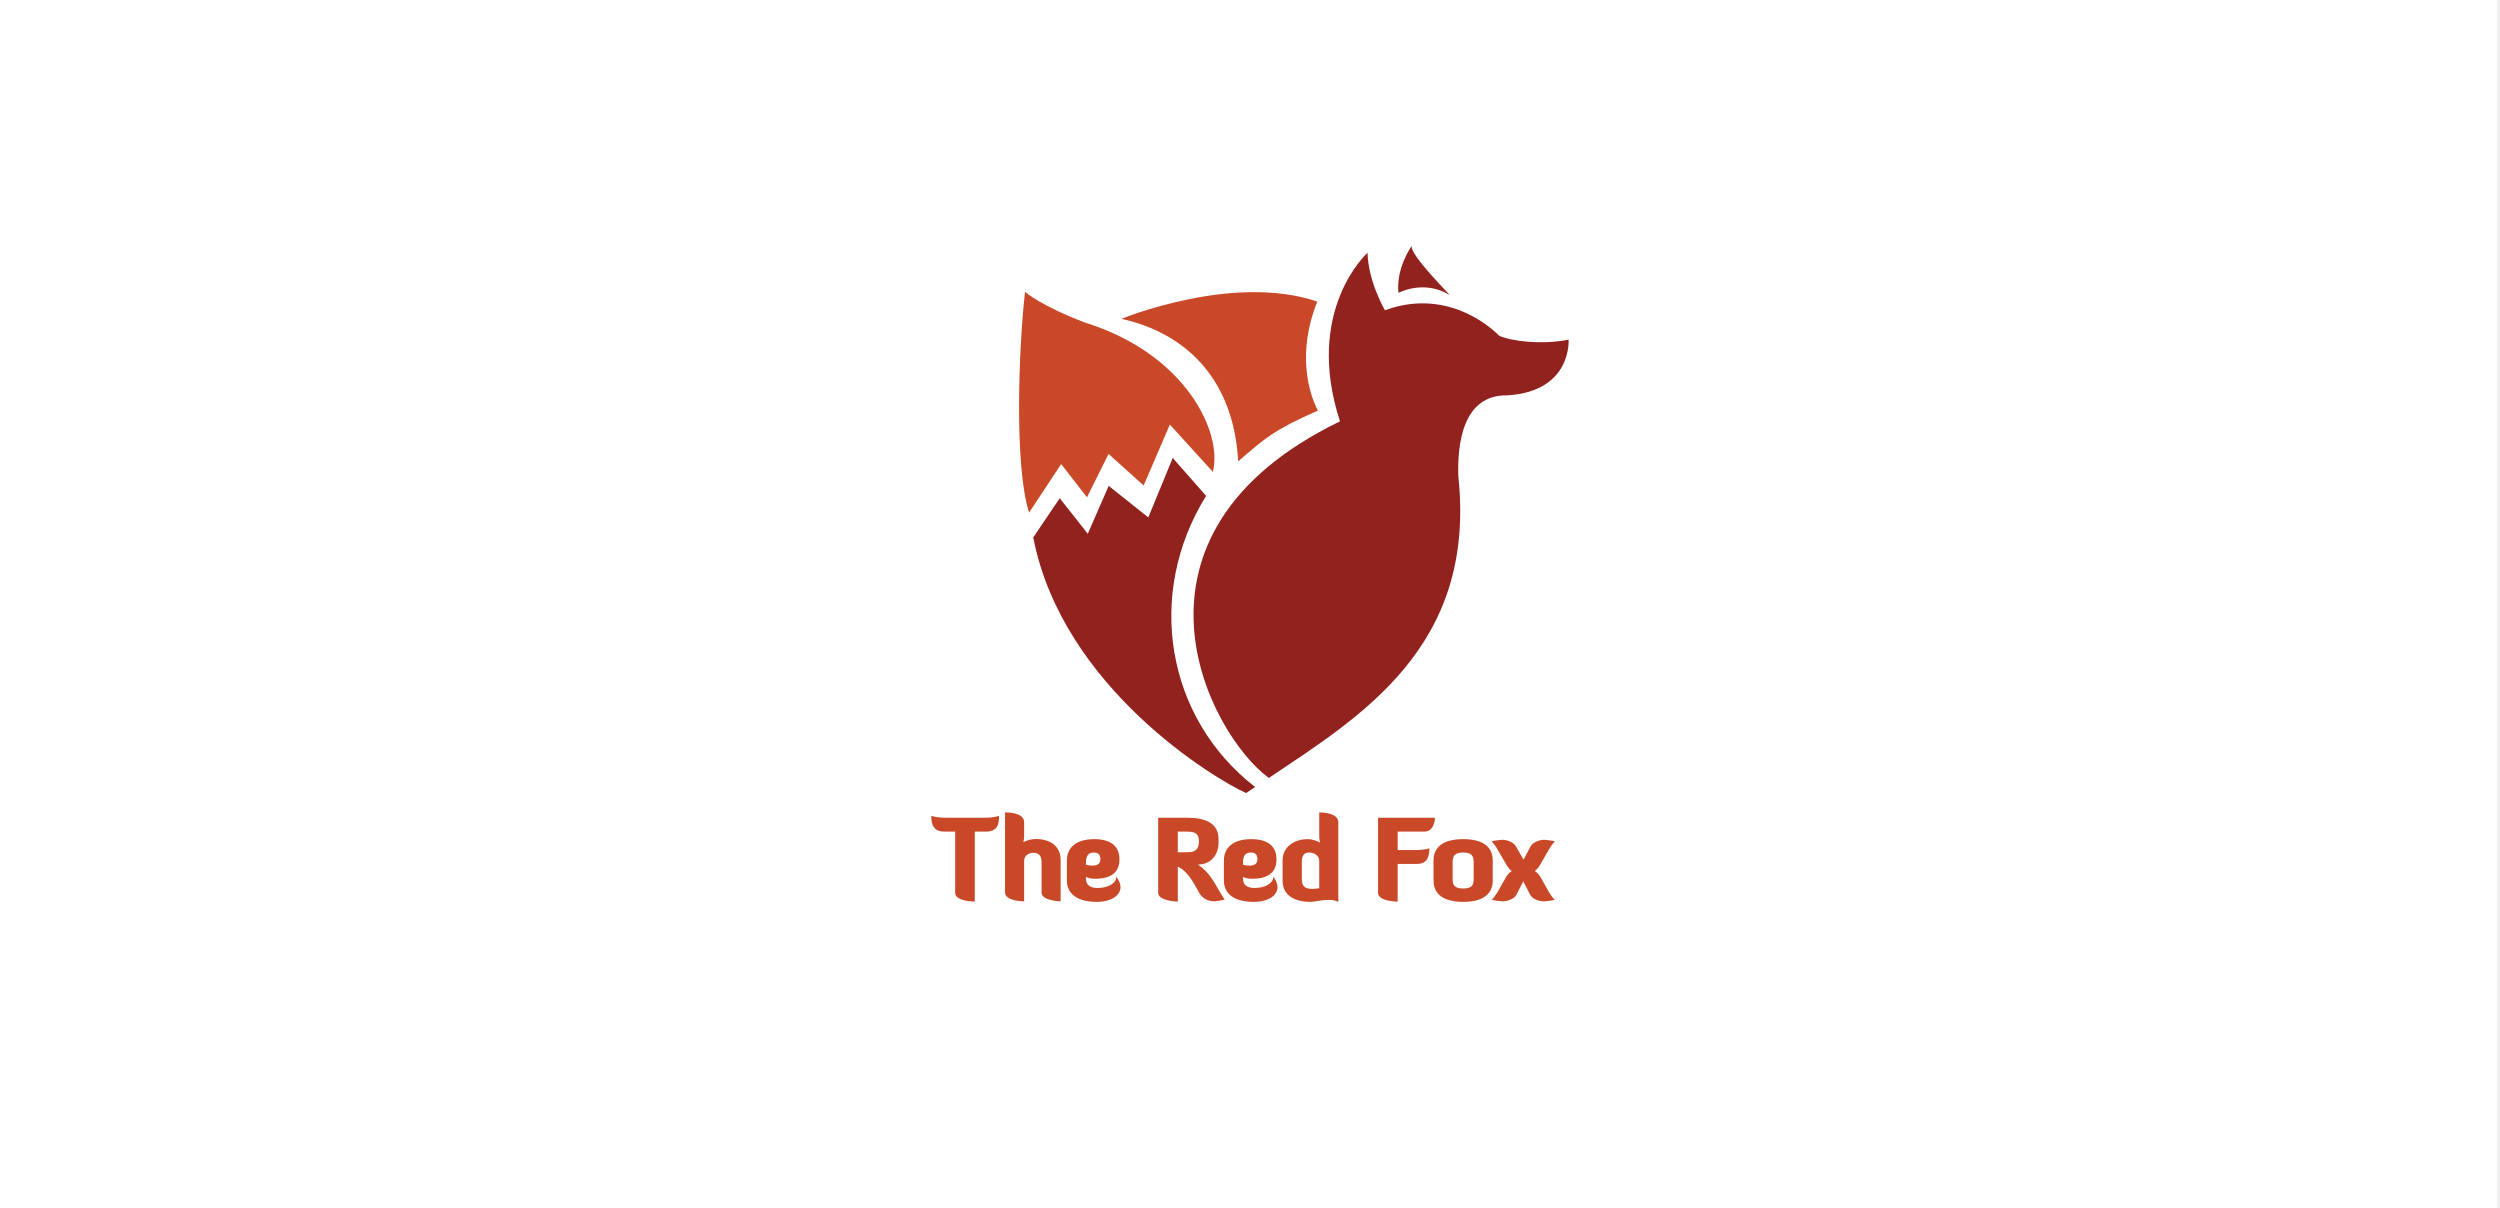
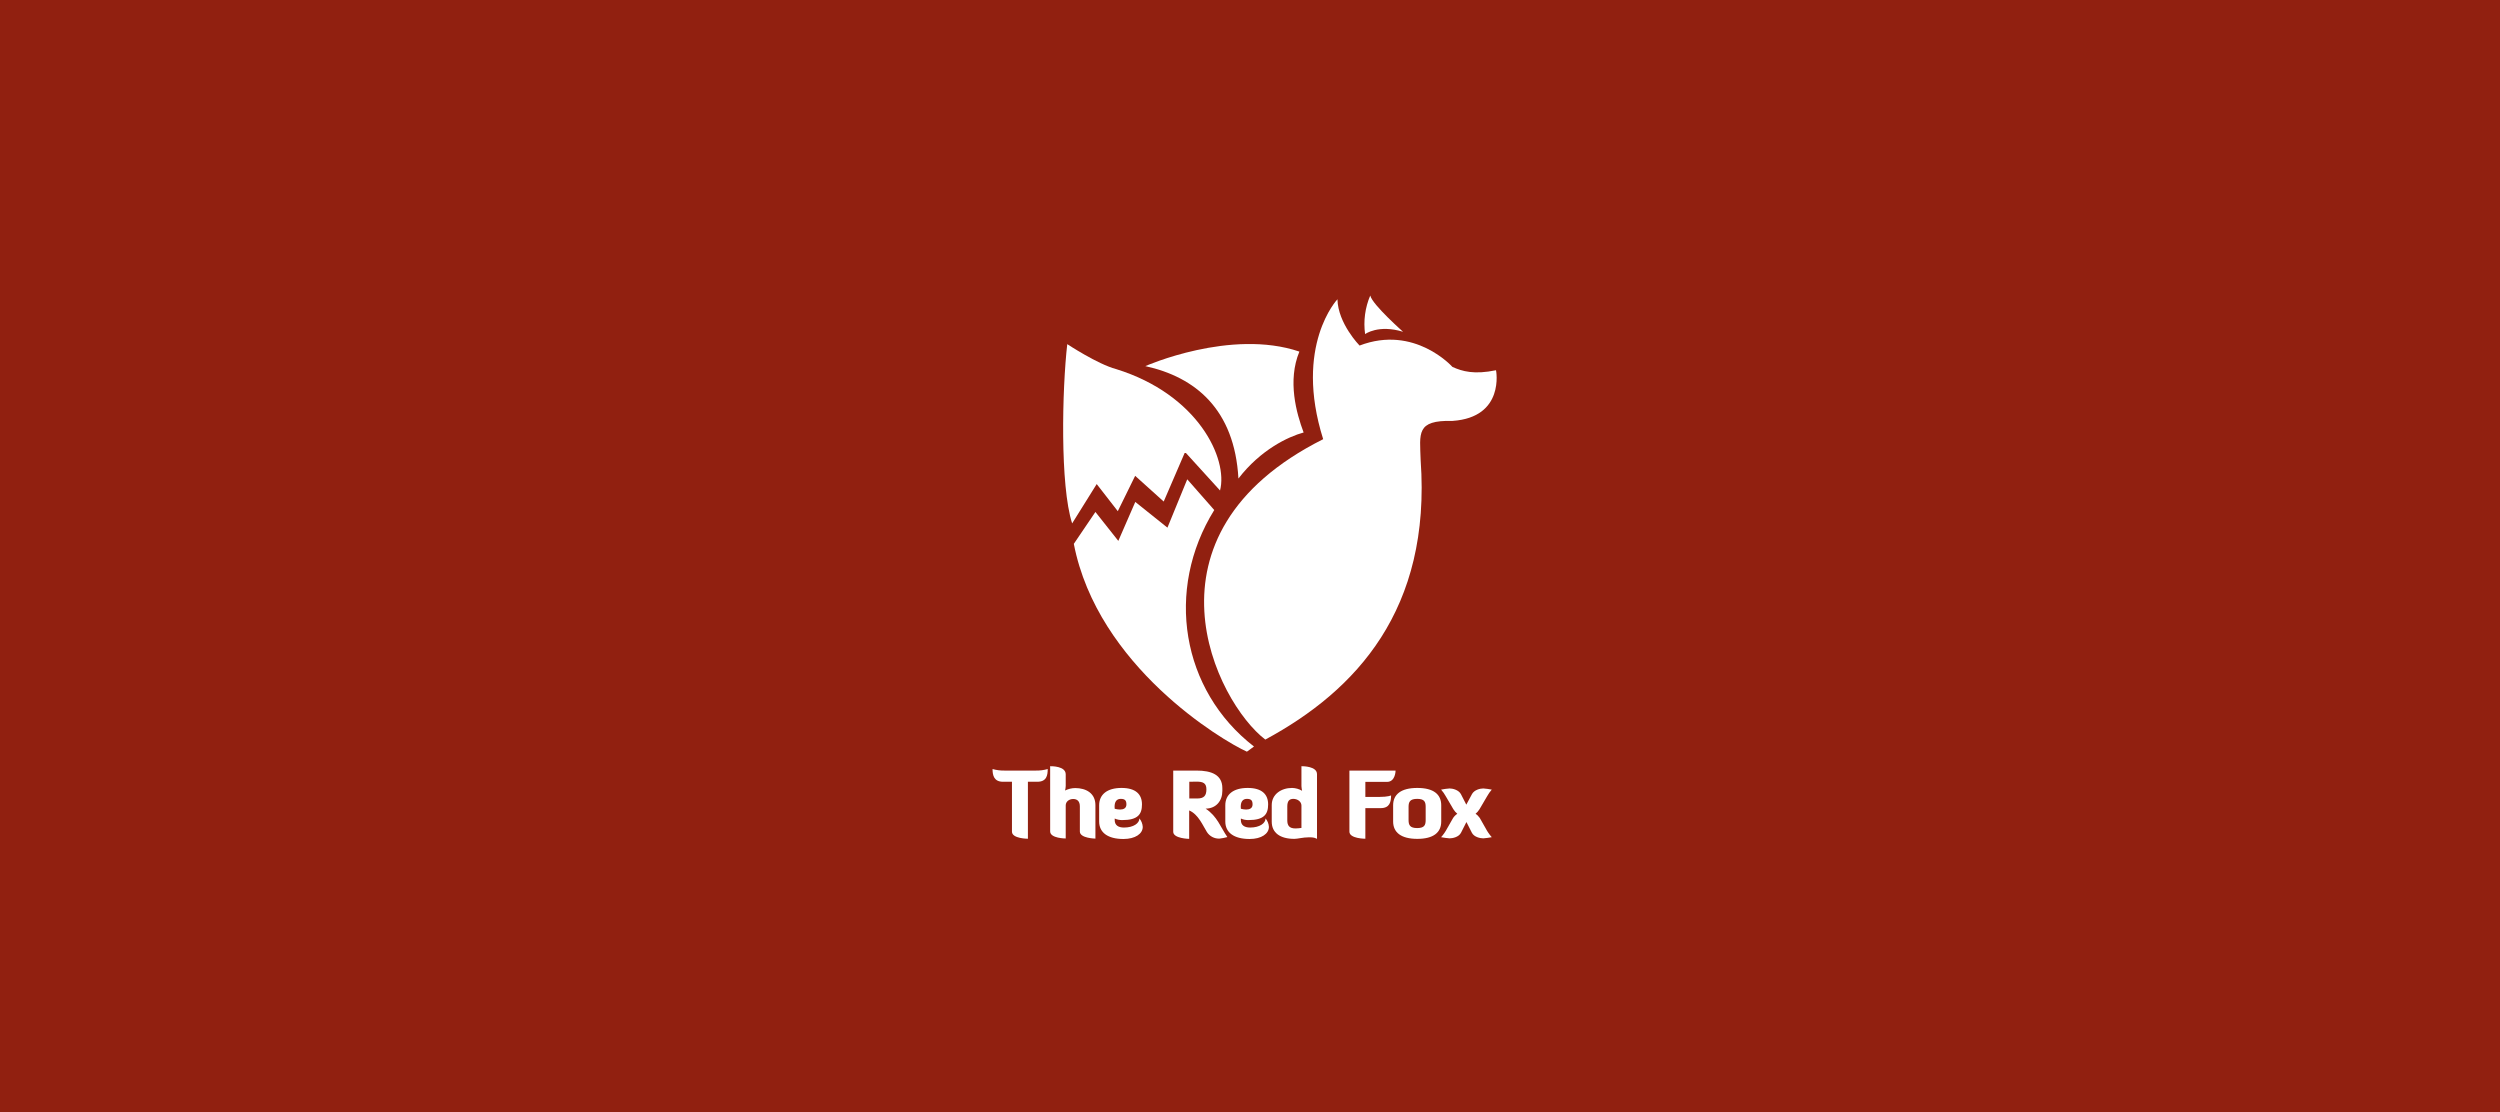
- <svg xmlns="http://www.w3.org/2000/svg" id="Layer_1" data-name="Layer 1" width="26.7in" height="12.9in" viewBox="0 0 1920 930">
-   <rect x="-3.7" y="-7.1" width="1923.9" height="941.87" fill="#fff" />
-   <path d="M748.1,640.3v53.9s-15.1,0-15.1-6.8V640.3h-8.4c-8.7,0-10-6.1-10-12.1a39.4,39.4,0,0,0,11.4,1.4h29.5a38.4,38.4,0,0,0,11.3-1.4c0,6.1-1.1,12.1-9.9,12.1Z" fill="#c94827" />
-   <path d="M786.1,694s-14.7,0-14.7-6.8V625.5c1.4,0,14.7-.1,14.7,7.6v11.1a21.6,21.6,0,0,1-.6,4.2,22.1,22.1,0,0,1,9.6-2.4c10.2,0,19.1,4.8,19.1,16.2V694s-14.7-.3-14.7-6.8V663.6c0-5.1-2.6-7-6.3-7s-7.1,2.3-7.1,6.1Z" fill="#c94827" />
-   <path d="M819,677.9V662.6c0-10.3,7.5-16.5,21.1-16.5s19.4,6.2,19.4,15.6c0,7.7-3.9,14.9-18.6,14.9a16.9,16.9,0,0,1-7.2-1.4v1.4c0,4.9,3.4,7.1,8.8,7.1,9.1,0,14.6-4.1,14.6-8.7,2.1,2.9,3.2,5.5,3.2,8,0,6.4-7.1,11.4-18.2,11.4C827.1,694.4,819,688.3,819,677.9Zm14.7-12.1a20.2,20.2,0,0,0,5,.7c3.2,0,6.1-1.1,6.1-4.8s-1.5-5.3-5.3-5.3-5.8,2.6-5.8,7.5Z" fill="#c94827" />
-   <path d="M919.9,665.7c11,7.3,14.1,17.7,20.6,26.9a47.2,47.2,0,0,1-7.5,1.4c-3.7,0-8.8-1.1-11.9-6.2s-8.1-16.7-16.7-20.5v26.9s-15.1-.3-15.1-6.8V629.6h22c14.2,0,24.5,4,24.5,16.7v2.6C935.7,658.1,930,665.6,919.9,665.7Zm-15.5-25.4v15.9H912c6.4,0,8.7-2.8,8.7-8.6s-3.1-7.3-9.4-7.3Z" fill="#c94827" />
-   <path d="M939.9,677.9V662.6c0-10.3,7.5-16.5,21.1-16.5s19.4,6.2,19.4,15.6c0,7.7-3.9,14.9-18.6,14.9a16.9,16.9,0,0,1-7.2-1.4v1.4c0,4.9,3.4,7.1,8.8,7.1,9.1,0,14.6-4.1,14.6-8.7,2.1,2.9,3.2,5.5,3.2,8,0,6.4-7.1,11.4-18.2,11.4C947.9,694.4,939.9,688.3,939.9,677.9Zm14.7-12.1a20.2,20.2,0,0,0,5,.7c3.2,0,6.1-1.1,6.1-4.8s-1.5-5.3-5.3-5.3-5.8,2.6-5.8,7.5Z" fill="#c94827" />
-   <path d="M1028,633.1v61.3c-2.5-1.4-4.8-1.5-7.8-1.5-5.4,0-10.4,1.5-13.6,1.5-13.6,0-21.5-5.9-21.5-16.3V662.3c0-10.1,8.9-16.2,19.3-16.2a19.8,19.8,0,0,1,9.5,2.7,27.8,27.8,0,0,1-.6-4.6V625.5C1014.7,625.5,1028,625.6,1028,633.1Zm-14.7,29.6c0-3.8-3.8-6.3-7.7-6.3s-5.7,2.2-5.7,7.2v13.2c0,4.9,1.8,7.6,7.8,7.6a41.4,41.4,0,0,0,5.6-.5Z" fill="#c94827" />
-   <path d="M1073.7,665.2v29s-15.1,0-15.1-6.8V629.6h43.8s0,10.7-8.2,10.7h-20.5v14.2h13.1c8.7,0,11.3-1.4,11.3-1.4,0,6.1-1.2,12.1-9.9,12.1Z" fill="#c94827" />
-   <path d="M1146.9,677.9c0,10.3-7.3,16.5-22.7,16.5s-22.9-6.1-22.9-16.5V662.6c0-10.3,7.3-16.5,22.9-16.5s22.7,6.2,22.7,16.5Zm-14.7-14c0-4.8-1.4-7.5-8-7.5s-8.2,2.6-8.2,7.5v12.7c0,4.8,1.4,7.5,8.2,7.5s8-2.7,8-7.5Z" fill="#c94827" />
-   <path d="M1170.6,661.9l5.3-10c2.2-4,7.7-5.3,10.7-5.3a66.5,66.5,0,0,1,8.1,1.1c-3.7,4.6-3.7,5-4.6,6.5l-7,12.1a18.2,18.2,0,0,1-3.8,4.4,14.4,14.4,0,0,1,4,4l5.6,9.9a41.5,41.5,0,0,0,5.7,8.3,71.6,71.6,0,0,1-8.1,1.1c-3,0-8.8-1.2-10.9-5.3l-5.2-10.1-5.2,10.1c-2.1,4.1-7.9,5.3-10.9,5.3a71.6,71.6,0,0,1-8.1-1.1,41.5,41.5,0,0,0,5.7-8.3l5.6-9.9a14.4,14.4,0,0,1,4-4,18.2,18.2,0,0,1-3.8-4.4l-7-12.1c-.9-1.5-.9-1.8-4.6-6.5a66.4,66.4,0,0,1,8.1-1.1c3,0,8.5,1.3,10.7,5.3Z" fill="#c94827" />
-   <path d="M861,245.5s85.8-35.4,150.8-13.3c-15.9,39.5-6.4,71.2.5,83.9-34.2,15.1-40.6,21.2-61.4,39.1C947.3,289.6,908.3,255.9,861,245.5Z" fill="#c94827" />
-   <path d="M926.2,381.8c-46.9,75.6-30.9,171,37.8,224.2l-7,4.6c-23.4-10.4-141.4-80.9-163.9-196.8l20.4-30.2,21.6,27.4,16.1-36.9,30.5,24.3,18.8-45.8Z" fill="#91221d" />
-   <path d="M931.4,363.3c7.8-29.9-20.7-90.8-98.4-114.9-34.7-13.2-46.2-23.7-46.2-23.7-4.9,42.7-8.4,134.1,3.1,170l24.7-37.4,19.9,25.6,16.6-33.4,27,24.3,20.2-46.9Z" fill="#c94827" />
-   <path d="M1158.5,304.4c-34.8-.9-38.9,37.6-38.1,62.3,14.1,131.7-75.9,185.2-145.9,232.3-46.4-34-125.8-187,54.8-274.6-28-85.6,21.2-129.8,21.2-129.8.5,22.3,13.4,44.3,13.4,44.3,52.2-19.2,87.9,19.6,87.9,19.6,9.3,4.2,32.8,7.2,53.5,3C1205.3,261.6,1208.2,301.1,1158.5,304.4Z" fill="#91221d" />
-   <path d="M1074.3,225.5s19.4-10.5,39.1,1.5c2.2,1.3-31.2-31.3-28.8-37.8C1084.6,189.3,1072.3,206,1074.3,225.5Z" fill="#91221d" />
+ <svg xmlns="http://www.w3.org/2000/svg" id="Layer_1" data-name="Layer 1" width="27in" height="12in" viewBox="0 0 1944 864">
+   <rect x="-21.9" y="-17.9" width="1973.3" height="890.85" fill="#912010" />
+   <path d="M799.3,607.9v44.3s-12.4,0-12.4-5.5V607.9H780c-7.1,0-8.2-5-8.2-9.9a32.4,32.4,0,0,0,9.4,1.2h24.2a31.5,31.5,0,0,0,9.3-1.2c0,5-.9,9.9-8.1,9.9Z" fill="#fff" />
+   <path d="M828.7,652s-12.1,0-12.1-5.5V595.8c1.2,0,12.1-.1,12.1,6.3v9.1a17.8,17.8,0,0,1-.5,3.5,18.2,18.2,0,0,1,7.9-1.9c8.4,0,15.7,4,15.7,13.3v26s-12.1-.2-12.1-5.5V627.1c0-4.2-2.2-5.8-5.2-5.8s-5.8,1.9-5.8,5Z" fill="#fff" />
+   <path d="M854.7,638.8V626.2c0-8.4,6.2-13.5,17.4-13.5s15.9,5.1,15.9,12.8-3.2,12.2-15.3,12.2a13.9,13.9,0,0,1-5.9-1.2v1.2c0,4,2.8,5.8,7.2,5.8,7.5,0,12-3.4,12-7.1a11.4,11.4,0,0,1,2.6,6.6c0,5.3-5.8,9.4-15,9.4C861.3,652.4,854.7,647.3,854.7,638.8Zm12.1-9.9a16.6,16.6,0,0,0,4.1.6c2.6,0,5-.9,5-4s-1.2-4.3-4.4-4.3-4.8,2.2-4.8,6.1Z" fill="#fff" />
+   <path d="M937.5,628.8c9.1,6,11.6,14.5,16.9,22.1a38.8,38.8,0,0,1-6.1,1.2,11.1,11.1,0,0,1-9.8-5.1c-3-4.7-6.6-13.8-13.8-16.8v22.1s-12.4-.2-12.4-5.5V599.2h18.1c11.7,0,20.1,3.3,20.1,13.7V615C950.5,622.6,945.8,628.7,937.5,628.8Zm-12.7-20.9v13H931c5.3,0,7.1-2.3,7.1-7.1s-2.5-6-7.7-6Z" fill="#fff" />
+   <path d="M952.8,638.8V626.2c0-8.4,6.2-13.5,17.4-13.5s15.9,5.1,15.9,12.8-3.2,12.2-15.3,12.2a13.9,13.9,0,0,1-5.9-1.2v1.2c0,4,2.8,5.8,7.2,5.8,7.5,0,12-3.4,12-7.1a11.4,11.4,0,0,1,2.6,6.6c0,5.3-5.8,9.4-15,9.4C959.4,652.4,952.8,647.3,952.8,638.8Zm12.1-9.9a16.6,16.6,0,0,0,4.1.6c2.6,0,5-.9,5-4s-1.2-4.3-4.4-4.3-4.8,2.2-4.8,6.1Z" fill="#fff" />
+   <path d="M1024.1,602v50.3c-2.1-1.2-4-1.2-6.4-1.2-4.5,0-8.6,1.2-11.2,1.2-11.2,0-17.6-4.8-17.6-13.4V626c0-8.3,7.3-13.3,15.8-13.3a16.2,16.2,0,0,1,7.8,2.2,22.8,22.8,0,0,1-.5-3.7V595.8C1013.2,595.8,1024.1,595.8,1024.1,602ZM1012,626.4c0-3.1-3.1-5.2-6.3-5.2s-4.7,1.8-4.7,5.9v10.8c0,4,1.5,6.3,6.4,6.3a34,34,0,0,0,4.6-.4Z" fill="#fff" />
+   <path d="M1061.7,628.4v23.8s-12.4,0-12.4-5.5V599.2h35.9s0,8.8-6.7,8.8h-16.8v11.7h10.7c7.1,0,9.3-1.2,9.3-1.2,0,5-1,9.9-8.1,9.9Z" fill="#fff" />
+   <path d="M1120.7,638.8c0,8.5-6,13.5-18.6,13.5s-18.8-5-18.8-13.5V626.2c0-8.4,6-13.5,18.8-13.5s18.6,5.1,18.6,13.5Zm-12.1-11.5c0-4-1.2-6.1-6.6-6.1s-6.7,2.2-6.7,6.1v10.4c0,4,1.2,6.2,6.7,6.2s6.6-2.2,6.6-6.2Z" fill="#fff" />
+   <path d="M1140.2,625.7l4.4-8.2c1.8-3.3,6.3-4.4,8.8-4.4a54.6,54.6,0,0,1,6.6.9,30.2,30.2,0,0,0-3.7,5.3l-5.8,9.9a14.9,14.9,0,0,1-3.1,3.6,11.9,11.9,0,0,1,3.3,3.3l4.6,8.1a34.1,34.1,0,0,0,4.7,6.8,58.8,58.8,0,0,1-6.6.9c-2.4,0-7.2-1-8.9-4.4l-4.2-8.3-4.2,8.3c-1.7,3.4-6.5,4.4-8.9,4.4a58.8,58.8,0,0,1-6.6-.9,34.1,34.1,0,0,0,4.7-6.8l4.6-8.1a11.9,11.9,0,0,1,3.3-3.3,14.9,14.9,0,0,1-3.1-3.6l-5.8-9.9a30.3,30.3,0,0,0-3.7-5.3,54.6,54.6,0,0,1,6.6-.9c2.4,0,7,1.1,8.8,4.4Z" fill="#fff" />
+   <path d="M1061.5,259.8s10.3-7.7,29.5-1.8c.8.6-23.8-20.9-25.5-28.2A56.9,56.9,0,0,0,1061.5,259.8Z" fill="#fff" />
+   <path d="M1018.7,494.1l-3.5-2.1-.5-.4Z" fill="#fff" />
+   <path d="M890.6,284.7s66.4-29.4,119.8-11.3c-9.4,22.7-2.3,48,3.3,62.9-12.1,3.3-33.4,13.4-50.7,35.8C960,318.2,929.4,293.2,890.6,284.7Z" fill="#fff" />
+   <path d="M944.2,396.6c-38.5,62.1-25.6,140.2,30.9,183.9l-5.5,4c-19.2-8.6-116.1-66.4-134.6-161.6l16.8-24.8,17.8,22.5,13.2-30.3,25,20,15.4-37.6Z" fill="#fff" />
+   <path d="M948.7,381.4c6.4-24.6-17-74.6-80.8-94.4-14.4-3.8-38-19.4-38-19.4-4,35-5.7,110,3.8,139.4l19.1-30.6,16.4,21.1L882.7,370l22.2,20,16.6-38.5Z" fill="#fff" />
+   <path d="M1129.5,327.3c-28.6-.7-25.4,9.6-24.8,30.6,8.3,116.1-50.2,179.1-120.8,217.2-38.1-29-103.3-159.1,45-233.6-23-72.9,11.1-108.8,11.1-108.8.4,18.9,17.2,36,17.2,36,42.8-16.4,72.2,16.6,72.2,16.6,7.7,3.5,16.9,6.1,33.9,2.6C1163.4,288,1170.3,324.5,1129.5,327.3Z" fill="#fff" />
</svg>
